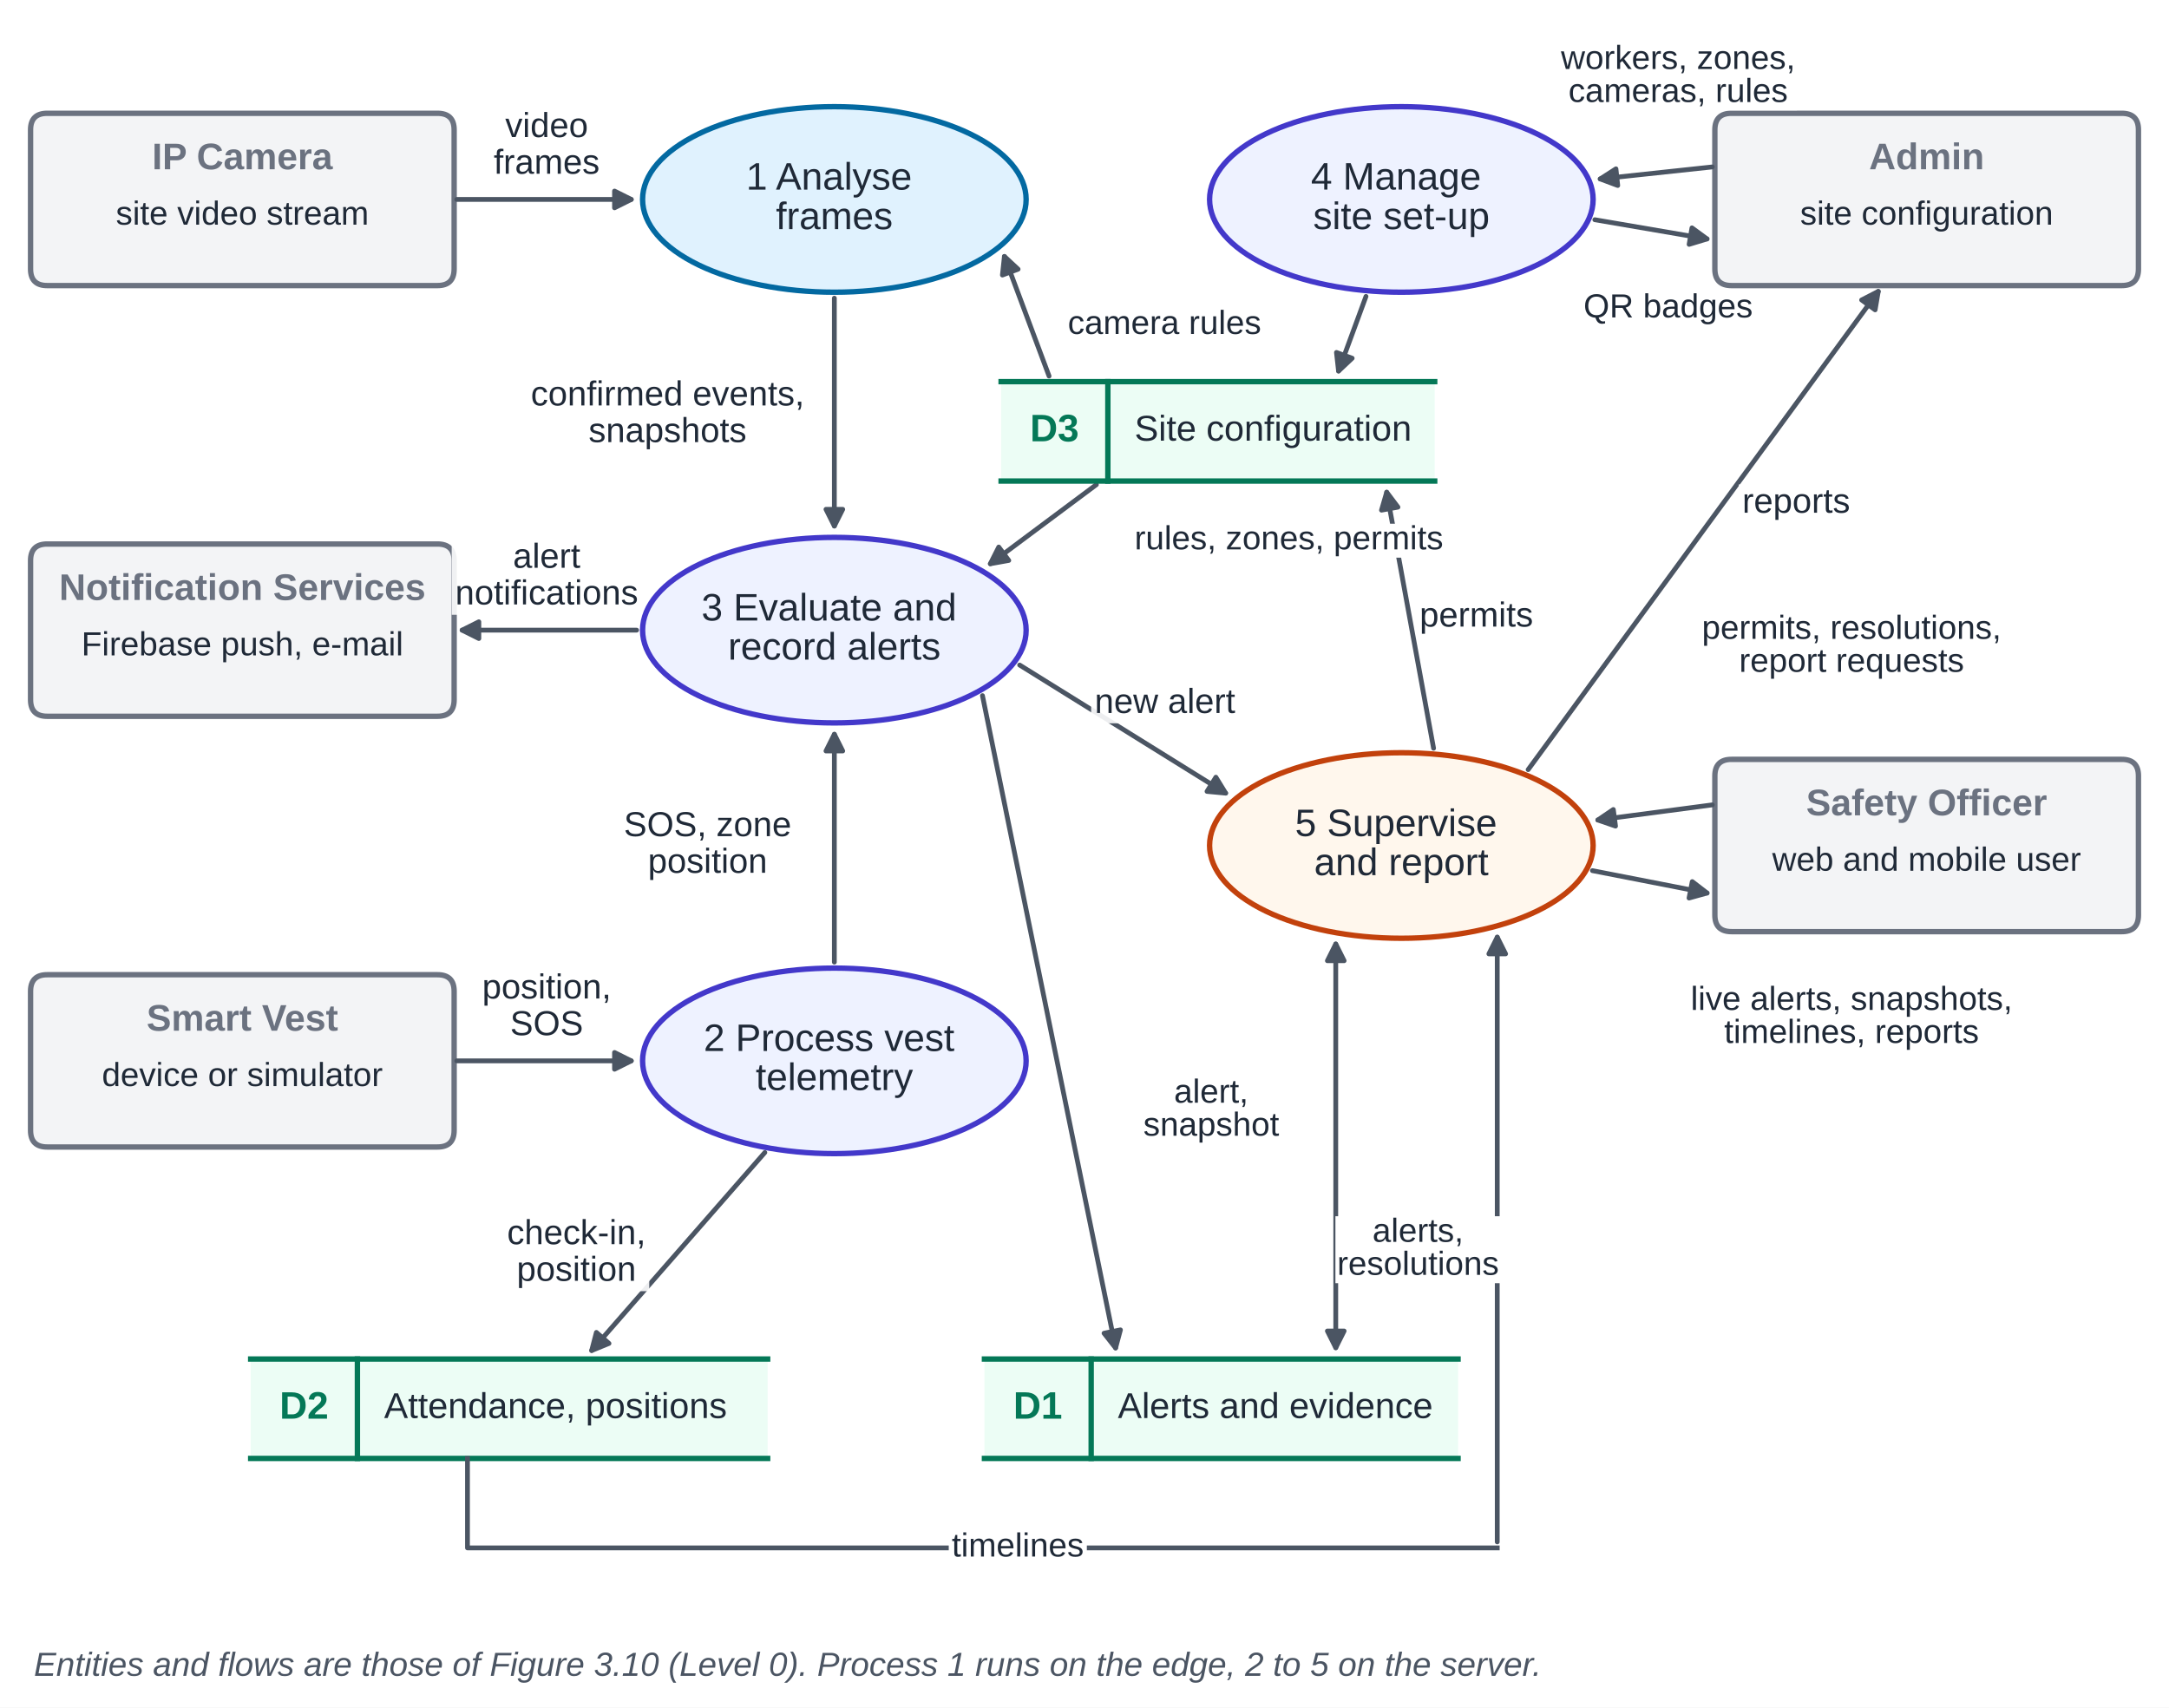
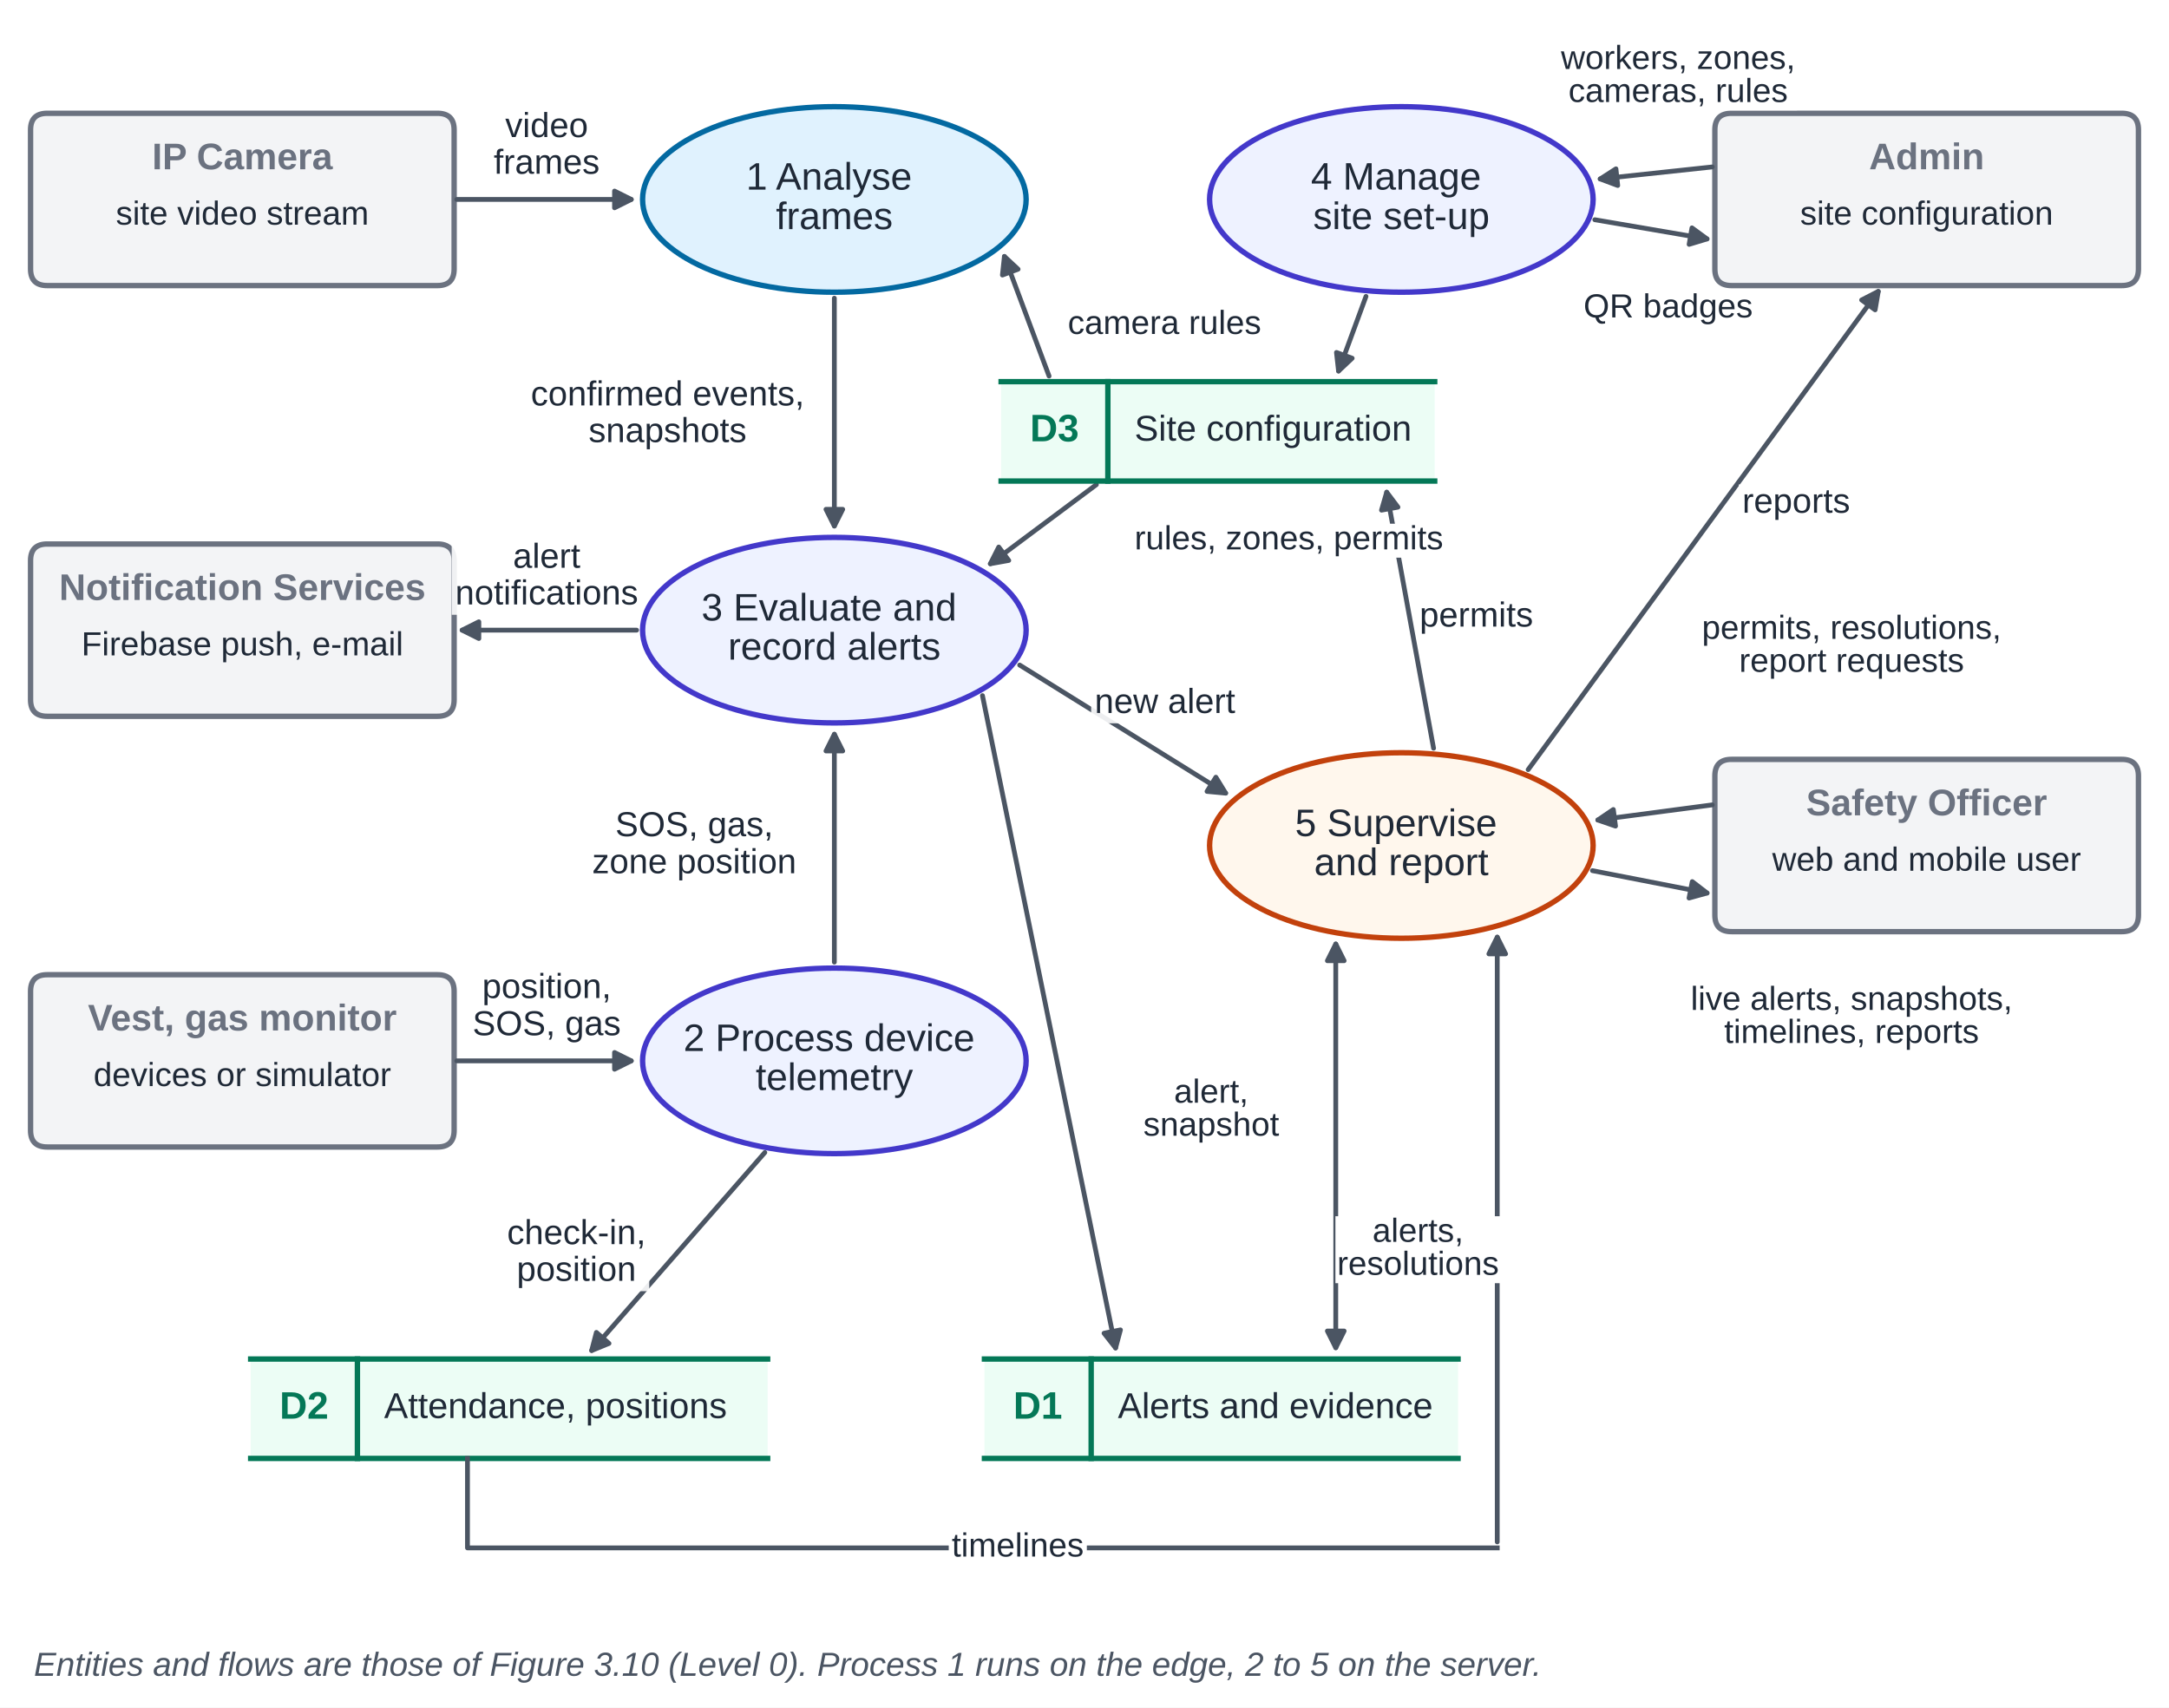
<svg xmlns="http://www.w3.org/2000/svg" width="362.88pt" height="285.732pt" viewBox="0 0 362.88 285.732" version="1.1">
  <defs>
    <style type="text/css">*{stroke-linejoin: round; stroke-linecap: butt}</style>
  </defs>
  <g id="figure_1">
    <g id="patch_1">
      <path d="M 0 285.732  L 362.88 285.732  L 362.88 0  L 0 0  z " style="fill: #ffffff" />
    </g>
    <g id="axes_1">
      <g id="patch_2">
-         <path d="M 7.902 18.958  L 73.188 18.958  Q 75.978 18.958 75.978 21.73  L 75.978 45.014  Q 75.978 47.786 73.188 47.786  L 7.902 47.786  Q 5.112 47.786 5.112 45.014  L 5.112 21.73  Q 5.112 18.958 7.902 18.958  z " clip-path="url(#pbed78f015d)" style="fill: #f3f4f6; stroke: #6b7280; stroke-width: 0.9; stroke-linejoin: miter" />
+         <path d="M 7.902 18.958  L 73.188 18.958  Q 75.978 18.958 75.978 21.73  L 75.978 45.014  Q 75.978 47.786 73.188 47.786  L 7.902 47.786  Q 5.112 47.786 5.112 45.014  L 5.112 21.73  Q 5.112 18.958 7.902 18.958  z " clip-path="url(#p5fa18adbeb)" style="fill: #f3f4f6; stroke: #6b7280; stroke-width: 0.9; stroke-linejoin: miter" />
      </g>
      <g id="patch_3">
-         <path d="M 7.902 91.03  L 73.188 91.03  Q 75.978 91.03 75.978 93.802  L 75.978 117.086  Q 75.978 119.858 73.188 119.858  L 7.902 119.858  Q 5.112 119.858 5.112 117.086  L 5.112 93.802  Q 5.112 91.03 7.902 91.03  z " clip-path="url(#pbed78f015d)" style="fill: #f3f4f6; stroke: #6b7280; stroke-width: 0.9; stroke-linejoin: miter" />
+         <path d="M 7.902 91.03  L 73.188 91.03  Q 75.978 91.03 75.978 93.802  L 75.978 117.086  Q 75.978 119.858 73.188 119.858  L 7.902 119.858  Q 5.112 119.858 5.112 117.086  L 5.112 93.802  Q 5.112 91.03 7.902 91.03  z " clip-path="url(#p5fa18adbeb)" style="fill: #f3f4f6; stroke: #6b7280; stroke-width: 0.9; stroke-linejoin: miter" />
      </g>
      <g id="patch_4">
-         <path d="M 7.902 163.102  L 73.188 163.102  Q 75.978 163.102 75.978 165.874  L 75.978 189.158  Q 75.978 191.93 73.188 191.93  L 7.902 191.93  Q 5.112 191.93 5.112 189.158  L 5.112 165.874  Q 5.112 163.102 7.902 163.102  z " clip-path="url(#pbed78f015d)" style="fill: #f3f4f6; stroke: #6b7280; stroke-width: 0.9; stroke-linejoin: miter" />
+         <path d="M 7.902 163.102  L 73.188 163.102  Q 75.978 163.102 75.978 165.874  L 75.978 189.158  Q 75.978 191.93 73.188 191.93  L 7.902 191.93  Q 5.112 191.93 5.112 189.158  L 5.112 165.874  Q 5.112 163.102 7.902 163.102  z " clip-path="url(#p5fa18adbeb)" style="fill: #f3f4f6; stroke: #6b7280; stroke-width: 0.9; stroke-linejoin: miter" />
      </g>
      <g id="patch_5">
-         <path d="M 289.692 18.958  L 354.978 18.958  Q 357.768 18.958 357.768 21.73  L 357.768 45.014  Q 357.768 47.786 354.978 47.786  L 289.692 47.786  Q 286.902 47.786 286.902 45.014  L 286.902 21.73  Q 286.902 18.958 289.692 18.958  z " clip-path="url(#pbed78f015d)" style="fill: #f3f4f6; stroke: #6b7280; stroke-width: 0.9; stroke-linejoin: miter" />
+         <path d="M 289.692 18.958  L 354.978 18.958  Q 357.768 18.958 357.768 21.73  L 357.768 45.014  Q 357.768 47.786 354.978 47.786  L 289.692 47.786  Q 286.902 47.786 286.902 45.014  L 286.902 21.73  Q 286.902 18.958 289.692 18.958  z " clip-path="url(#p5fa18adbeb)" style="fill: #f3f4f6; stroke: #6b7280; stroke-width: 0.9; stroke-linejoin: miter" />
      </g>
      <g id="patch_6">
-         <path d="M 289.692 127.066  L 354.978 127.066  Q 357.768 127.066 357.768 129.838  L 357.768 153.122  Q 357.768 155.894 354.978 155.894  L 289.692 155.894  Q 286.902 155.894 286.902 153.122  L 286.902 129.838  Q 286.902 127.066 289.692 127.066  z " clip-path="url(#pbed78f015d)" style="fill: #f3f4f6; stroke: #6b7280; stroke-width: 0.9; stroke-linejoin: miter" />
+         <path d="M 289.692 127.066  L 354.978 127.066  Q 357.768 127.066 357.768 129.838  L 357.768 153.122  Q 357.768 155.894 354.978 155.894  L 289.692 155.894  Q 286.902 155.894 286.902 153.122  L 286.902 129.838  Q 286.902 127.066 289.692 127.066  z " clip-path="url(#p5fa18adbeb)" style="fill: #f3f4f6; stroke: #6b7280; stroke-width: 0.9; stroke-linejoin: miter" />
      </g>
      <g id="patch_7">
-         <path d="M 139.59 17.849  C 148.099 17.849 156.261 19.484 162.278 22.395  C 168.294 25.306 171.675 29.255 171.675 33.372  C 171.675 37.489 168.294 41.438 162.278 44.349  C 156.261 47.26 148.099 48.895 139.59 48.895  C 131.081 48.895 122.919 47.26 116.902 44.349  C 110.886 41.438 107.505 37.489 107.505 33.372  C 107.505 29.255 110.886 25.306 116.902 22.395  C 122.919 19.484 131.081 17.849 139.59 17.849  z " clip-path="url(#pbed78f015d)" style="fill: #e0f2fe; stroke: #0369a1; stroke-width: 0.9; stroke-linejoin: miter" />
+         <path d="M 139.59 17.849  C 148.099 17.849 156.261 19.484 162.278 22.395  C 168.294 25.306 171.675 29.255 171.675 33.372  C 171.675 37.489 168.294 41.438 162.278 44.349  C 156.261 47.26 148.099 48.895 139.59 48.895  C 131.081 48.895 122.919 47.26 116.902 44.349  C 110.886 41.438 107.505 37.489 107.505 33.372  C 107.505 29.255 110.886 25.306 116.902 22.395  C 122.919 19.484 131.081 17.849 139.59 17.849  z " clip-path="url(#p5fa18adbeb)" style="fill: #e0f2fe; stroke: #0369a1; stroke-width: 0.9; stroke-linejoin: miter" />
      </g>
      <g id="patch_8">
-         <path d="M 139.59 89.921  C 148.099 89.921 156.261 91.556 162.278 94.467  C 168.294 97.378 171.675 101.327 171.675 105.444  C 171.675 109.561 168.294 113.51 162.278 116.421  C 156.261 119.332 148.099 120.967 139.59 120.967  C 131.081 120.967 122.919 119.332 116.902 116.421  C 110.886 113.51 107.505 109.561 107.505 105.444  C 107.505 101.327 110.886 97.378 116.902 94.467  C 122.919 91.556 131.081 89.921 139.59 89.921  z " clip-path="url(#pbed78f015d)" style="fill: #eef2ff; stroke: #4338ca; stroke-width: 0.9; stroke-linejoin: miter" />
+         <path d="M 139.59 89.921  C 148.099 89.921 156.261 91.556 162.278 94.467  C 168.294 97.378 171.675 101.327 171.675 105.444  C 171.675 109.561 168.294 113.51 162.278 116.421  C 156.261 119.332 148.099 120.967 139.59 120.967  C 131.081 120.967 122.919 119.332 116.902 116.421  C 110.886 113.51 107.505 109.561 107.505 105.444  C 107.505 101.327 110.886 97.378 116.902 94.467  C 122.919 91.556 131.081 89.921 139.59 89.921  z " clip-path="url(#p5fa18adbeb)" style="fill: #eef2ff; stroke: #4338ca; stroke-width: 0.9; stroke-linejoin: miter" />
      </g>
      <g id="patch_9">
-         <path d="M 139.59 161.993  C 148.099 161.993 156.261 163.628 162.278 166.539  C 168.294 169.45 171.675 173.399 171.675 177.516  C 171.675 181.633 168.294 185.582 162.278 188.493  C 156.261 191.404 148.099 193.039 139.59 193.039  C 131.081 193.039 122.919 191.404 116.902 188.493  C 110.886 185.582 107.505 181.633 107.505 177.516  C 107.505 173.399 110.886 169.45 116.902 166.539  C 122.919 163.628 131.081 161.993 139.59 161.993  z " clip-path="url(#pbed78f015d)" style="fill: #eef2ff; stroke: #4338ca; stroke-width: 0.9; stroke-linejoin: miter" />
+         <path d="M 139.59 161.993  C 148.099 161.993 156.261 163.628 162.278 166.539  C 168.294 169.45 171.675 173.399 171.675 177.516  C 171.675 181.633 168.294 185.582 162.278 188.493  C 156.261 191.404 148.099 193.039 139.59 193.039  C 131.081 193.039 122.919 191.404 116.902 188.493  C 110.886 185.582 107.505 181.633 107.505 177.516  C 107.505 173.399 110.886 169.45 116.902 166.539  C 122.919 163.628 131.081 161.993 139.59 161.993  z " clip-path="url(#p5fa18adbeb)" style="fill: #eef2ff; stroke: #4338ca; stroke-width: 0.9; stroke-linejoin: miter" />
      </g>
      <g id="patch_10">
-         <path d="M 234.45 17.849  C 242.959 17.849 251.121 19.484 257.138 22.395  C 263.154 25.306 266.535 29.255 266.535 33.372  C 266.535 37.489 263.154 41.438 257.138 44.349  C 251.121 47.26 242.959 48.895 234.45 48.895  C 225.941 48.895 217.779 47.26 211.762 44.349  C 205.746 41.438 202.365 37.489 202.365 33.372  C 202.365 29.255 205.746 25.306 211.762 22.395  C 217.779 19.484 225.941 17.849 234.45 17.849  z " clip-path="url(#pbed78f015d)" style="fill: #eef2ff; stroke: #4338ca; stroke-width: 0.9; stroke-linejoin: miter" />
+         <path d="M 234.45 17.849  C 242.959 17.849 251.121 19.484 257.138 22.395  C 263.154 25.306 266.535 29.255 266.535 33.372  C 266.535 37.489 263.154 41.438 257.138 44.349  C 251.121 47.26 242.959 48.895 234.45 48.895  C 225.941 48.895 217.779 47.26 211.762 44.349  C 205.746 41.438 202.365 37.489 202.365 33.372  C 202.365 29.255 205.746 25.306 211.762 22.395  C 217.779 19.484 225.941 17.849 234.45 17.849  z " clip-path="url(#p5fa18adbeb)" style="fill: #eef2ff; stroke: #4338ca; stroke-width: 0.9; stroke-linejoin: miter" />
      </g>
      <g id="patch_11">
-         <path d="M 234.45 125.957  C 242.959 125.957 251.121 127.592 257.138 130.503  C 263.154 133.414 266.535 137.363 266.535 141.48  C 266.535 145.597 263.154 149.546 257.138 152.457  C 251.121 155.368 242.959 157.003 234.45 157.003  C 225.941 157.003 217.779 155.368 211.762 152.457  C 205.746 149.546 202.365 145.597 202.365 141.48  C 202.365 137.363 205.746 133.414 211.762 130.503  C 217.779 127.592 225.941 125.957 234.45 125.957  z " clip-path="url(#pbed78f015d)" style="fill: #fff7ed; stroke: #c2410c; stroke-width: 0.9; stroke-linejoin: miter" />
+         <path d="M 234.45 125.957  C 242.959 125.957 251.121 127.592 257.138 130.503  C 263.154 133.414 266.535 137.363 266.535 141.48  C 266.535 145.597 263.154 149.546 257.138 152.457  C 251.121 155.368 242.959 157.003 234.45 157.003  C 225.941 157.003 217.779 155.368 211.762 152.457  C 205.746 149.546 202.365 145.597 202.365 141.48  C 202.365 137.363 205.746 133.414 211.762 130.503  C 217.779 127.592 225.941 125.957 234.45 125.957  z " clip-path="url(#p5fa18adbeb)" style="fill: #fff7ed; stroke: #c2410c; stroke-width: 0.9; stroke-linejoin: miter" />
      </g>
      <g id="patch_12">
-         <path d="M 167.49 63.864  L 240.03 63.864  L 240.03 80.496  L 167.49 80.496  z " clip-path="url(#pbed78f015d)" style="fill: #ecfdf5" />
+         <path d="M 167.49 63.864  L 240.03 63.864  L 240.03 80.496  L 167.49 80.496  z " clip-path="url(#p5fa18adbeb)" style="fill: #ecfdf5" />
      </g>
      <g id="patch_13">
-         <path d="M 41.94 227.412  L 128.43 227.412  L 128.43 244.044  L 41.94 244.044  z " clip-path="url(#pbed78f015d)" style="fill: #ecfdf5" />
+         <path d="M 41.94 227.412  L 128.43 227.412  L 128.43 244.044  L 41.94 244.044  z " clip-path="url(#p5fa18adbeb)" style="fill: #ecfdf5" />
      </g>
      <g id="patch_14">
-         <path d="M 164.7 227.412  L 243.936 227.412  L 243.936 244.044  L 164.7 244.044  z " clip-path="url(#pbed78f015d)" style="fill: #ecfdf5" />
+         <path d="M 164.7 227.412  L 243.936 227.412  L 243.936 244.044  L 164.7 244.044  z " clip-path="url(#p5fa18adbeb)" style="fill: #ecfdf5" />
      </g>
      <g id="patch_15">
-         <path d="M 76.419 33.372  Q 91.463 33.372 105.613 33.372  " clip-path="url(#pbed78f015d)" style="fill: none; stroke: #4b5563; stroke-width: 0.8; stroke-linecap: round" />
-         <path d="M 102.813 31.972  L 105.613 33.372  L 102.813 34.772  z " clip-path="url(#pbed78f015d)" style="fill: #4b5563; stroke: #4b5563; stroke-width: 0.8; stroke-linecap: round" />
+         <path d="M 76.419 33.372  Q 91.463 33.372 105.613 33.372  " clip-path="url(#p5fa18adbeb)" style="fill: none; stroke: #4b5563; stroke-width: 0.8; stroke-linecap: round" />
+         <path d="M 102.813 31.972  L 105.613 33.372  L 102.813 34.772  z " clip-path="url(#p5fa18adbeb)" style="fill: #4b5563; stroke: #4b5563; stroke-width: 0.8; stroke-linecap: round" />
      </g>
      <g id="patch_16">
-         <path d="M 106.506 105.444  Q 91.462 105.444 77.312 105.444  " clip-path="url(#pbed78f015d)" style="fill: none; stroke: #4b5563; stroke-width: 0.8; stroke-linecap: round" />
-         <path d="M 80.112 106.844  L 77.312 105.444  L 80.112 104.044  z " clip-path="url(#pbed78f015d)" style="fill: #4b5563; stroke: #4b5563; stroke-width: 0.8; stroke-linecap: round" />
+         <path d="M 106.506 105.444  Q 91.462 105.444 77.312 105.444  " clip-path="url(#p5fa18adbeb)" style="fill: none; stroke: #4b5563; stroke-width: 0.8; stroke-linecap: round" />
+         <path d="M 80.112 106.844  L 77.312 105.444  L 80.112 104.044  z " clip-path="url(#p5fa18adbeb)" style="fill: #4b5563; stroke: #4b5563; stroke-width: 0.8; stroke-linecap: round" />
      </g>
      <g id="patch_17">
-         <path d="M 76.419 177.516  Q 91.463 177.516 105.613 177.516  " clip-path="url(#pbed78f015d)" style="fill: none; stroke: #4b5563; stroke-width: 0.8; stroke-linecap: round" />
-         <path d="M 102.813 176.116  L 105.613 177.516  L 102.813 178.916  z " clip-path="url(#pbed78f015d)" style="fill: #4b5563; stroke: #4b5563; stroke-width: 0.8; stroke-linecap: round" />
+         <path d="M 76.419 177.516  Q 91.463 177.516 105.613 177.516  " clip-path="url(#p5fa18adbeb)" style="fill: none; stroke: #4b5563; stroke-width: 0.8; stroke-linecap: round" />
+         <path d="M 102.813 176.116  L 105.613 177.516  L 102.813 178.916  z " clip-path="url(#p5fa18adbeb)" style="fill: #4b5563; stroke: #4b5563; stroke-width: 0.8; stroke-linecap: round" />
      </g>
      <g id="patch_18">
-         <path d="M 286.465 27.935  Q 276.647 28.986 267.718 29.943  " clip-path="url(#pbed78f015d)" style="fill: none; stroke: #4b5563; stroke-width: 0.8; stroke-linecap: round" />
-         <path d="M 270.651 31.037  L 267.718 29.943  L 270.353 28.252  z " clip-path="url(#pbed78f015d)" style="fill: #4b5563; stroke: #4b5563; stroke-width: 0.8; stroke-linecap: round" />
+         <path d="M 286.465 27.935  Q 276.647 28.986 267.718 29.943  " clip-path="url(#p5fa18adbeb)" style="fill: none; stroke: #4b5563; stroke-width: 0.8; stroke-linecap: round" />
+         <path d="M 270.651 31.037  L 267.718 29.943  L 270.353 28.252  z " clip-path="url(#p5fa18adbeb)" style="fill: #4b5563; stroke: #4b5563; stroke-width: 0.8; stroke-linecap: round" />
      </g>
      <g id="patch_19">
-         <path d="M 266.819 36.768  Q 276.647 38.451 285.593 39.982  " clip-path="url(#pbed78f015d)" style="fill: none; stroke: #4b5563; stroke-width: 0.8; stroke-linecap: round" />
-         <path d="M 283.07 38.13  L 285.593 39.982  L 282.597 40.89  z " clip-path="url(#pbed78f015d)" style="fill: #4b5563; stroke: #4b5563; stroke-width: 0.8; stroke-linecap: round" />
+         <path d="M 266.819 36.768  Q 276.647 38.451 285.593 39.982  " clip-path="url(#p5fa18adbeb)" style="fill: none; stroke: #4b5563; stroke-width: 0.8; stroke-linecap: round" />
+         <path d="M 283.07 38.13  L 285.593 39.982  L 282.597 40.89  z " clip-path="url(#p5fa18adbeb)" style="fill: #4b5563; stroke: #4b5563; stroke-width: 0.8; stroke-linecap: round" />
      </g>
      <g id="patch_20">
-         <path d="M 139.59 49.894  Q 139.59 69.407 139.59 88.025  " clip-path="url(#pbed78f015d)" style="fill: none; stroke: #4b5563; stroke-width: 0.8; stroke-linecap: round" />
-         <path d="M 140.99 85.225  L 139.59 88.025  L 138.19 85.225  z " clip-path="url(#pbed78f015d)" style="fill: #4b5563; stroke: #4b5563; stroke-width: 0.8; stroke-linecap: round" />
+         <path d="M 139.59 49.894  Q 139.59 69.407 139.59 88.025  " clip-path="url(#p5fa18adbeb)" style="fill: none; stroke: #4b5563; stroke-width: 0.8; stroke-linecap: round" />
+         <path d="M 140.99 85.225  L 139.59 88.025  L 138.19 85.225  z " clip-path="url(#p5fa18adbeb)" style="fill: #4b5563; stroke: #4b5563; stroke-width: 0.8; stroke-linecap: round" />
      </g>
      <g id="patch_21">
-         <path d="M 139.59 160.994  Q 139.59 141.481 139.59 122.863  " clip-path="url(#pbed78f015d)" style="fill: none; stroke: #4b5563; stroke-width: 0.8; stroke-linecap: round" />
-         <path d="M 138.19 125.663  L 139.59 122.863  L 140.99 125.663  z " clip-path="url(#pbed78f015d)" style="fill: #4b5563; stroke: #4b5563; stroke-width: 0.8; stroke-linecap: round" />
+         <path d="M 139.59 160.994  Q 139.59 141.481 139.59 122.863  " clip-path="url(#p5fa18adbeb)" style="fill: none; stroke: #4b5563; stroke-width: 0.8; stroke-linecap: round" />
+         <path d="M 138.19 125.663  L 139.59 122.863  L 140.99 125.663  z " clip-path="url(#p5fa18adbeb)" style="fill: #4b5563; stroke: #4b5563; stroke-width: 0.8; stroke-linecap: round" />
      </g>
      <g id="patch_22">
-         <path d="M 228.533 49.599  Q 226.084 56.263 223.943 62.088  " clip-path="url(#pbed78f015d)" style="fill: none; stroke: #4b5563; stroke-width: 0.8; stroke-linecap: round" />
-         <path d="M 226.223 59.942  L 223.943 62.088  L 223.595 58.977  z " clip-path="url(#pbed78f015d)" style="fill: #4b5563; stroke: #4b5563; stroke-width: 0.8; stroke-linecap: round" />
+         <path d="M 228.533 49.599  Q 226.084 56.263 223.943 62.088  " clip-path="url(#p5fa18adbeb)" style="fill: none; stroke: #4b5563; stroke-width: 0.8; stroke-linecap: round" />
+         <path d="M 226.223 59.942  L 223.943 62.088  L 223.595 58.977  z " clip-path="url(#p5fa18adbeb)" style="fill: #4b5563; stroke: #4b5563; stroke-width: 0.8; stroke-linecap: round" />
      </g>
      <g id="patch_23">
-         <path d="M 175.511 62.929  Q 171.619 52.501 168.04 42.911  " clip-path="url(#pbed78f015d)" style="fill: none; stroke: #4b5563; stroke-width: 0.8; stroke-linecap: round" />
-         <path d="M 167.707 46.024  L 168.04 42.911  L 170.33 45.044  z " clip-path="url(#pbed78f015d)" style="fill: #4b5563; stroke: #4b5563; stroke-width: 0.8; stroke-linecap: round" />
+         <path d="M 175.511 62.929  Q 171.619 52.501 168.04 42.911  " clip-path="url(#p5fa18adbeb)" style="fill: none; stroke: #4b5563; stroke-width: 0.8; stroke-linecap: round" />
+         <path d="M 167.707 46.024  L 168.04 42.911  L 170.33 45.044  z " clip-path="url(#p5fa18adbeb)" style="fill: #4b5563; stroke: #4b5563; stroke-width: 0.8; stroke-linecap: round" />
      </g>
      <g id="patch_24">
-         <path d="M 183.429 81.094  Q 174.2 87.981 165.687 94.333  " clip-path="url(#pbed78f015d)" style="fill: none; stroke: #4b5563; stroke-width: 0.8; stroke-linecap: round" />
-         <path d="M 168.768 93.78  L 165.687 94.333  L 167.094 91.536  z " clip-path="url(#pbed78f015d)" style="fill: #4b5563; stroke: #4b5563; stroke-width: 0.8; stroke-linecap: round" />
+         <path d="M 183.429 81.094  Q 174.2 87.981 165.687 94.333  " clip-path="url(#p5fa18adbeb)" style="fill: none; stroke: #4b5563; stroke-width: 0.8; stroke-linecap: round" />
+         <path d="M 168.768 93.78  L 165.687 94.333  L 167.094 91.536  z " clip-path="url(#p5fa18adbeb)" style="fill: #4b5563; stroke: #4b5563; stroke-width: 0.8; stroke-linecap: round" />
      </g>
      <g id="patch_25">
-         <path d="M 170.59 111.282  Q 188.203 122.236 205.056 132.719  " clip-path="url(#pbed78f015d)" style="fill: none; stroke: #4b5563; stroke-width: 0.8; stroke-linecap: round" />
-         <path d="M 203.418 130.051  L 205.056 132.719  L 201.939 132.429  z " clip-path="url(#pbed78f015d)" style="fill: #4b5563; stroke: #4b5563; stroke-width: 0.8; stroke-linecap: round" />
+         <path d="M 170.59 111.282  Q 188.203 122.236 205.056 132.719  " clip-path="url(#p5fa18adbeb)" style="fill: none; stroke: #4b5563; stroke-width: 0.8; stroke-linecap: round" />
+         <path d="M 203.418 130.051  L 205.056 132.719  L 201.939 132.429  z " clip-path="url(#p5fa18adbeb)" style="fill: #4b5563; stroke: #4b5563; stroke-width: 0.8; stroke-linecap: round" />
      </g>
      <g id="patch_26">
-         <path d="M 239.841 125.208  Q 235.841 103.345 232.001 82.361  " clip-path="url(#pbed78f015d)" style="fill: none; stroke: #4b5563; stroke-width: 0.8; stroke-linecap: round" />
-         <path d="M 231.128 85.367  L 232.001 82.361  L 233.882 84.863  z " clip-path="url(#pbed78f015d)" style="fill: #4b5563; stroke: #4b5563; stroke-width: 0.8; stroke-linecap: round" />
+         <path d="M 239.841 125.208  Q 235.841 103.345 232.001 82.361  " clip-path="url(#p5fa18adbeb)" style="fill: none; stroke: #4b5563; stroke-width: 0.8; stroke-linecap: round" />
+         <path d="M 231.128 85.367  L 232.001 82.361  L 233.882 84.863  z " clip-path="url(#p5fa18adbeb)" style="fill: #4b5563; stroke: #4b5563; stroke-width: 0.8; stroke-linecap: round" />
      </g>
      <g id="patch_27">
-         <path d="M 127.959 192.855  Q 113.179 209.757 98.987 225.986  " clip-path="url(#pbed78f015d)" style="fill: none; stroke: #4b5563; stroke-width: 0.8; stroke-linecap: round" />
-         <path d="M 101.884 224.8  L 98.987 225.986  L 99.777 222.956  z " clip-path="url(#pbed78f015d)" style="fill: #4b5563; stroke: #4b5563; stroke-width: 0.8; stroke-linecap: round" />
+         <path d="M 127.959 192.855  Q 113.179 209.757 98.987 225.986  " clip-path="url(#p5fa18adbeb)" style="fill: none; stroke: #4b5563; stroke-width: 0.8; stroke-linecap: round" />
+         <path d="M 101.884 224.8  L 98.987 225.986  L 99.777 222.956  z " clip-path="url(#p5fa18adbeb)" style="fill: #4b5563; stroke: #4b5563; stroke-width: 0.8; stroke-linecap: round" />
      </g>
      <g id="patch_28">
-         <path d="M 164.369 116.403  Q 175.594 171.418 186.641 225.557  " clip-path="url(#pbed78f015d)" style="fill: none; stroke: #4b5563; stroke-width: 0.8; stroke-linecap: round" />
-         <path d="M 187.453 222.533  L 186.641 225.557  L 184.71 223.093  z " clip-path="url(#pbed78f015d)" style="fill: #4b5563; stroke: #4b5563; stroke-width: 0.8; stroke-linecap: round" />
+         <path d="M 164.369 116.403  Q 175.594 171.418 186.641 225.557  " clip-path="url(#p5fa18adbeb)" style="fill: none; stroke: #4b5563; stroke-width: 0.8; stroke-linecap: round" />
+         <path d="M 187.453 222.533  L 186.641 225.557  L 184.71 223.093  z " clip-path="url(#p5fa18adbeb)" style="fill: #4b5563; stroke: #4b5563; stroke-width: 0.8; stroke-linecap: round" />
      </g>
      <g id="patch_29">
-         <path d="M 223.476 225.52  Q 223.476 191.741 223.476 157.962  " clip-path="url(#pbed78f015d)" style="fill: none; stroke: #4b5563; stroke-width: 0.8; stroke-linecap: round" />
-         <path d="M 224.876 222.72  L 223.476 225.52  L 222.076 222.72  z " clip-path="url(#pbed78f015d)" style="fill: #4b5563; stroke: #4b5563; stroke-width: 0.8; stroke-linecap: round" />
-         <path d="M 222.076 160.762  L 223.476 157.962  L 224.876 160.762  z " clip-path="url(#pbed78f015d)" style="fill: #4b5563; stroke: #4b5563; stroke-width: 0.8; stroke-linecap: round" />
+         <path d="M 223.476 225.52  Q 223.476 191.741 223.476 157.962  " clip-path="url(#p5fa18adbeb)" style="fill: none; stroke: #4b5563; stroke-width: 0.8; stroke-linecap: round" />
+         <path d="M 224.876 222.72  L 223.476 225.52  L 222.076 222.72  z " clip-path="url(#p5fa18adbeb)" style="fill: #4b5563; stroke: #4b5563; stroke-width: 0.8; stroke-linecap: round" />
+         <path d="M 222.076 160.762  L 223.476 157.962  L 224.876 160.762  z " clip-path="url(#p5fa18adbeb)" style="fill: #4b5563; stroke: #4b5563; stroke-width: 0.8; stroke-linecap: round" />
      </g>
      <g id="patch_30">
-         <path d="M 250.493 258.012  Q 250.493 206.966 250.493 156.815  " clip-path="url(#pbed78f015d)" style="fill: none; stroke: #4b5563; stroke-width: 0.8; stroke-linecap: round" />
-         <path d="M 249.093 159.615  L 250.493 156.815  L 251.893 159.615  z " clip-path="url(#pbed78f015d)" style="fill: #4b5563; stroke: #4b5563; stroke-width: 0.8; stroke-linecap: round" />
+         <path d="M 250.493 258.012  Q 250.493 206.966 250.493 156.815  " clip-path="url(#p5fa18adbeb)" style="fill: none; stroke: #4b5563; stroke-width: 0.8; stroke-linecap: round" />
+         <path d="M 249.093 159.615  L 250.493 156.815  L 251.893 159.615  z " clip-path="url(#p5fa18adbeb)" style="fill: #4b5563; stroke: #4b5563; stroke-width: 0.8; stroke-linecap: round" />
      </g>
      <g id="patch_31">
-         <path d="M 286.468 134.681  Q 276.452 136.006 267.322 137.214  " clip-path="url(#pbed78f015d)" style="fill: none; stroke: #4b5563; stroke-width: 0.8; stroke-linecap: round" />
-         <path d="M 270.281 138.234  L 267.322 137.214  L 269.914 135.459  z " clip-path="url(#pbed78f015d)" style="fill: #4b5563; stroke: #4b5563; stroke-width: 0.8; stroke-linecap: round" />
+         <path d="M 286.468 134.681  Q 276.452 136.006 267.322 137.214  " clip-path="url(#p5fa18adbeb)" style="fill: none; stroke: #4b5563; stroke-width: 0.8; stroke-linecap: round" />
+         <path d="M 270.281 138.234  L 267.322 137.214  L 269.914 135.459  z " clip-path="url(#p5fa18adbeb)" style="fill: #4b5563; stroke: #4b5563; stroke-width: 0.8; stroke-linecap: round" />
      </g>
      <g id="patch_32">
-         <path d="M 266.423 145.689  Q 276.45 147.647 285.599 149.433  " clip-path="url(#pbed78f015d)" style="fill: none; stroke: #4b5563; stroke-width: 0.8; stroke-linecap: round" />
-         <path d="M 283.119 147.522  L 285.599 149.433  L 282.582 150.27  z " clip-path="url(#pbed78f015d)" style="fill: #4b5563; stroke: #4b5563; stroke-width: 0.8; stroke-linecap: round" />
+         <path d="M 266.423 145.689  Q 276.45 147.647 285.599 149.433  " clip-path="url(#p5fa18adbeb)" style="fill: none; stroke: #4b5563; stroke-width: 0.8; stroke-linecap: round" />
+         <path d="M 283.119 147.522  L 285.599 149.433  L 282.582 150.27  z " clip-path="url(#p5fa18adbeb)" style="fill: #4b5563; stroke: #4b5563; stroke-width: 0.8; stroke-linecap: round" />
      </g>
      <g id="patch_33">
-         <path d="M 255.664 128.782  Q 285.216 88.411 314.24 48.763  " clip-path="url(#pbed78f015d)" style="fill: none; stroke: #4b5563; stroke-width: 0.8; stroke-linecap: round" />
-         <path d="M 311.456 50.195  L 314.24 48.763  L 313.715 51.849  z " clip-path="url(#pbed78f015d)" style="fill: #4b5563; stroke: #4b5563; stroke-width: 0.8; stroke-linecap: round" />
+         <path d="M 255.664 128.782  Q 285.216 88.411 314.24 48.763  " clip-path="url(#p5fa18adbeb)" style="fill: none; stroke: #4b5563; stroke-width: 0.8; stroke-linecap: round" />
+         <path d="M 311.456 50.195  L 314.24 48.763  L 313.715 51.849  z " clip-path="url(#p5fa18adbeb)" style="fill: #4b5563; stroke: #4b5563; stroke-width: 0.8; stroke-linecap: round" />
      </g>
      <g id="line2d_1">
-         <path d="M 167.49 63.864  L 240.03 63.864  " clip-path="url(#pbed78f015d)" style="fill: none; stroke: #047857; stroke-width: 0.9; stroke-linecap: square" />
+         <path d="M 167.49 63.864  L 240.03 63.864  " clip-path="url(#p5fa18adbeb)" style="fill: none; stroke: #047857; stroke-width: 0.9; stroke-linecap: square" />
      </g>
      <g id="line2d_2">
-         <path d="M 167.49 80.496  L 240.03 80.496  " clip-path="url(#pbed78f015d)" style="fill: none; stroke: #047857; stroke-width: 0.9; stroke-linecap: square" />
+         <path d="M 167.49 80.496  L 240.03 80.496  " clip-path="url(#p5fa18adbeb)" style="fill: none; stroke: #047857; stroke-width: 0.9; stroke-linecap: square" />
      </g>
      <g id="line2d_3">
-         <path d="M 185.346 63.864  L 185.346 80.496  " clip-path="url(#pbed78f015d)" style="fill: none; stroke: #047857; stroke-width: 0.9; stroke-linecap: square" />
+         <path d="M 185.346 63.864  L 185.346 80.496  " clip-path="url(#p5fa18adbeb)" style="fill: none; stroke: #047857; stroke-width: 0.9; stroke-linecap: square" />
      </g>
      <g id="line2d_4">
-         <path d="M 41.94 227.412  L 128.43 227.412  " clip-path="url(#pbed78f015d)" style="fill: none; stroke: #047857; stroke-width: 0.9; stroke-linecap: square" />
+         <path d="M 41.94 227.412  L 128.43 227.412  " clip-path="url(#p5fa18adbeb)" style="fill: none; stroke: #047857; stroke-width: 0.9; stroke-linecap: square" />
      </g>
      <g id="line2d_5">
-         <path d="M 41.94 244.044  L 128.43 244.044  " clip-path="url(#pbed78f015d)" style="fill: none; stroke: #047857; stroke-width: 0.9; stroke-linecap: square" />
+         <path d="M 41.94 244.044  L 128.43 244.044  " clip-path="url(#p5fa18adbeb)" style="fill: none; stroke: #047857; stroke-width: 0.9; stroke-linecap: square" />
      </g>
      <g id="line2d_6">
-         <path d="M 59.796 227.412  L 59.796 244.044  " clip-path="url(#pbed78f015d)" style="fill: none; stroke: #047857; stroke-width: 0.9; stroke-linecap: square" />
+         <path d="M 59.796 227.412  L 59.796 244.044  " clip-path="url(#p5fa18adbeb)" style="fill: none; stroke: #047857; stroke-width: 0.9; stroke-linecap: square" />
      </g>
      <g id="line2d_7">
-         <path d="M 164.7 227.412  L 243.936 227.412  " clip-path="url(#pbed78f015d)" style="fill: none; stroke: #047857; stroke-width: 0.9; stroke-linecap: square" />
+         <path d="M 164.7 227.412  L 243.936 227.412  " clip-path="url(#p5fa18adbeb)" style="fill: none; stroke: #047857; stroke-width: 0.9; stroke-linecap: square" />
      </g>
      <g id="line2d_8">
-         <path d="M 164.7 244.044  L 243.936 244.044  " clip-path="url(#pbed78f015d)" style="fill: none; stroke: #047857; stroke-width: 0.9; stroke-linecap: square" />
+         <path d="M 164.7 244.044  L 243.936 244.044  " clip-path="url(#p5fa18adbeb)" style="fill: none; stroke: #047857; stroke-width: 0.9; stroke-linecap: square" />
      </g>
      <g id="line2d_9">
-         <path d="M 182.556 227.412  L 182.556 244.044  " clip-path="url(#pbed78f015d)" style="fill: none; stroke: #047857; stroke-width: 0.9; stroke-linecap: square" />
+         <path d="M 182.556 227.412  L 182.556 244.044  " clip-path="url(#p5fa18adbeb)" style="fill: none; stroke: #047857; stroke-width: 0.9; stroke-linecap: square" />
      </g>
      <g id="line2d_10">
-         <path d="M 78.21 244.044  L 78.21 259.013  L 250.493 259.013  " clip-path="url(#pbed78f015d)" style="fill: none; stroke: #4b5563; stroke-width: 0.8; stroke-linecap: square" />
+         <path d="M 78.21 244.044  L 78.21 259.013  L 250.493 259.013  " clip-path="url(#p5fa18adbeb)" style="fill: none; stroke: #4b5563; stroke-width: 0.8; stroke-linecap: square" />
      </g>
      <g id="text_1">
        <text style="font-weight: 700; font-size: 6.2px; font-family: 'Arial'; text-anchor: middle; fill: #6b7280" x="40.545" y="28.326" transform="rotate(-0 40.545 28.32636)">IP Camera</text>
      </g>
      <g id="text_2">
        <text style="font-size: 5.6px; font-family: 'Arial'; text-anchor: middle; fill: #1f2937" x="40.545" y="37.592" transform="rotate(-0 40.545 37.59169)">site video stream</text>
      </g>
      <g id="text_3">
        <text style="font-weight: 700; font-size: 6.2px; font-family: 'Arial'; text-anchor: middle; fill: #6b7280" x="40.545" y="100.398" transform="rotate(-0 40.545 100.3984)">Notification Services</text>
      </g>
      <g id="text_4">
        <text style="font-size: 5.6px; font-family: 'Arial'; text-anchor: middle; fill: #1f2937" x="40.545" y="109.664" transform="rotate(-0 40.545 109.6637)">Firebase push, e-mail</text>
      </g>
      <g id="text_5">
-         <text style="font-weight: 700; font-size: 6.2px; font-family: 'Arial'; text-anchor: middle; fill: #6b7280" x="40.545" y="172.47" transform="rotate(-0 40.545 172.4704)">Smart Vest</text>
+         <text style="font-weight: 700; font-size: 6.2px; font-family: 'Arial'; text-anchor: middle; fill: #6b7280" x="40.545" y="172.43" transform="rotate(-0 40.545 172.4297)">Vest, gas monitor</text>
      </g>
      <g id="text_6">
-         <text style="font-size: 5.6px; font-family: 'Arial'; text-anchor: middle; fill: #1f2937" x="40.545" y="181.736" transform="rotate(-0 40.545 181.7357)">device or simulator</text>
+         <text style="font-size: 5.6px; font-family: 'Arial'; text-anchor: middle; fill: #1f2937" x="40.545" y="181.736" transform="rotate(-0 40.545 181.7357)">devices or simulator</text>
      </g>
      <g id="text_7">
        <text style="font-weight: 700; font-size: 6.2px; font-family: 'Arial'; text-anchor: middle; fill: #6b7280" x="322.335" y="28.326" transform="rotate(-0 322.335 28.32636)">Admin</text>
      </g>
      <g id="text_8">
        <text style="font-size: 5.6px; font-family: 'Arial'; text-anchor: middle; fill: #1f2937" x="322.335" y="37.593" transform="rotate(-0 322.335 37.593)">site configuration</text>
      </g>
      <g id="text_9">
        <text style="font-weight: 700; font-size: 6.2px; font-family: 'Arial'; text-anchor: middle; fill: #6b7280" x="322.335" y="136.431" transform="rotate(-0 322.335 136.4315)">Safety Officer</text>
      </g>
      <g id="text_10">
        <text style="font-size: 5.6px; font-family: 'Arial'; text-anchor: middle; fill: #1f2937" x="322.335" y="145.7" transform="rotate(-0 322.335 145.6997)">web and mobile user</text>
      </g>
      <g id="text_11">
        <text style="font-size: 6.4px; font-family: 'Arial'; fill: #1f2937" transform="translate(124.8245 31.72843)">1  Analyse</text>
        <text style="font-size: 6.4px; font-family: 'Arial'; fill: #1f2937" transform="translate(129.811 38.34358)">frames</text>
      </g>
      <g id="text_12">
        <text style="font-size: 6.4px; font-family: 'Arial'; fill: #1f2937" transform="translate(117.3525 103.8284)">3  Evaluate and</text>
        <text style="font-size: 6.4px; font-family: 'Arial'; fill: #1f2937" transform="translate(121.807 110.3686)">record alerts</text>
      </g>
      <g id="text_13">
-         <text style="font-size: 6.4px; font-family: 'Arial'; fill: #1f2937" transform="translate(117.716 175.8629)">2  Process vest</text>
+         <text style="font-size: 6.4px; font-family: 'Arial'; fill: #1f2937" transform="translate(114.335 175.8629)">2  Process device</text>
        <text style="font-size: 6.4px; font-family: 'Arial'; fill: #1f2937" transform="translate(126.4315 182.4031)">telemetry</text>
      </g>
      <g id="text_14">
        <text style="font-size: 6.4px; font-family: 'Arial'; fill: #1f2937" transform="translate(219.3295 31.71892)">4  Manage</text>
        <text style="font-size: 6.4px; font-family: 'Arial'; fill: #1f2937" transform="translate(219.6885 38.33407)">site set-up</text>
      </g>
      <g id="text_15">
        <text style="font-size: 6.4px; font-family: 'Arial'; fill: #1f2937" transform="translate(216.6635 139.9034)">5  Supervise</text>
        <text style="font-size: 6.4px; font-family: 'Arial'; fill: #1f2937" transform="translate(219.864 146.4436)">and report</text>
      </g>
      <g id="text_16">
        <text style="font-weight: 700; font-size: 6.4px; font-family: 'Arial'; text-anchor: middle; fill: #047857" x="176.418" y="73.839" transform="rotate(-0 176.418 73.839)">D3</text>
      </g>
      <g id="text_17">
        <text style="font-size: 6px; font-family: 'Arial'; text-anchor: start; fill: #1f2937" x="189.81" y="73.733" transform="rotate(-0 189.81 73.7325)">Site configuration</text>
      </g>
      <g id="text_18">
        <text style="font-weight: 700; font-size: 6.4px; font-family: 'Arial'; text-anchor: middle; fill: #047857" x="50.868" y="237.387" transform="rotate(-0 50.868 237.387)">D2</text>
      </g>
      <g id="text_19">
        <text style="font-size: 6px; font-family: 'Arial'; text-anchor: start; fill: #1f2937" x="64.26" y="237.279" transform="rotate(-0 64.26 237.2791)">Attendance, positions</text>
      </g>
      <g id="text_20">
        <text style="font-weight: 700; font-size: 6.4px; font-family: 'Arial'; text-anchor: middle; fill: #047857" x="173.628" y="237.387" transform="rotate(-0 173.628 237.387)">D1</text>
      </g>
      <g id="text_21">
        <text style="font-size: 6px; font-family: 'Arial'; text-anchor: start; fill: #1f2937" x="187.02" y="237.279" transform="rotate(-0 187.02 237.2791)">Alerts and evidence</text>
      </g>
      <g id="text_22">
        <g id="patch_34">
          <path d="M 82.02 30.801  L 100.905 30.801  L 100.905 18.202  L 82.02 18.202  z " style="fill: #ffffff; opacity: 0.9" />
        </g>
        <text style="font-size: 5.8px; font-family: 'Arial'; fill: #1f2937" transform="translate(84.53014 22.9337)">video</text>
        <text style="font-size: 5.8px; font-family: 'Arial'; fill: #1f2937" transform="translate(82.60028 29.06828)">frames</text>
      </g>
      <g id="text_23">
        <g id="patch_35">
          <path d="M 75.569 102.873  L 107.356 102.873  L 107.356 90.274  L 75.569 90.274  z " style="fill: #ffffff; opacity: 0.9" />
        </g>
        <text style="font-size: 5.8px; font-family: 'Arial'; fill: #1f2937" transform="translate(85.82155 95.0057)">alert</text>
        <text style="font-size: 5.8px; font-family: 'Arial'; fill: #1f2937" transform="translate(76.14914 101.1403)">notifications</text>
      </g>
      <g id="text_24">
        <g id="patch_36">
-           <path d="M 80.082 174.945  L 102.843 174.945  L 102.843 162.346  L 80.082 162.346  z " style="fill: #ffffff; opacity: 0.9" />
-         </g>
-         <text style="font-size: 5.8px; font-family: 'Arial'; fill: #1f2937" transform="translate(80.66181 167.0777)">position,</text>
-         <text style="font-size: 5.8px; font-family: 'Arial'; fill: #1f2937" transform="translate(85.33806 173.2123)">SOS</text>
+           <path d="M 78.471 175.024  L 104.454 175.024  L 104.454 162.336  L 78.471 162.336  z " style="fill: #ffffff; opacity: 0.9" />
+         </g>
+         <text style="font-size: 5.8px; font-family: 'Arial'; fill: #1f2937" transform="translate(80.66181 166.9991)">position,</text>
+         <text style="font-size: 5.8px; font-family: 'Arial'; fill: #1f2937" transform="translate(79.05141 173.2229)">SOS, gas</text>
      </g>
      <g id="text_25">
        <g id="patch_37">
          <path d="M 260.878 18.461  L 300.65 18.461  L 300.65 7.257  L 260.878 7.257  z " style="fill: #ffffff" />
        </g>
        <text style="font-size: 5.6px; font-family: 'Arial'; fill: #1f2937" transform="translate(261.1583 11.54578)">workers, zones,</text>
        <text style="font-size: 5.6px; font-family: 'Arial'; fill: #1f2937" transform="translate(262.4039 17.06799)">cameras, rules</text>
      </g>
      <g id="text_26">
        <g id="patch_38">
          <path d="M 264.647 54.577  L 293.533 54.577  L 293.533 48.758  L 264.647 48.758  z " style="fill: #ffffff" />
        </g>
        <text style="font-size: 5.6px; font-family: 'Arial'; text-anchor: middle; fill: #1f2937" x="279.09" y="53.118" transform="rotate(-0 279.09 53.11795)">QR badges</text>
      </g>
      <g id="text_27">
        <g id="patch_39">
          <path d="M 88.223 75.707  L 135.157 75.707  L 135.157 63.109  L 88.223 63.109  z " style="fill: #ffffff; opacity: 0.9" />
        </g>
        <text style="font-size: 5.8px; font-family: 'Arial'; fill: #1f2937" transform="translate(88.80311 67.8401)">confirmed events,</text>
        <text style="font-size: 5.8px; font-family: 'Arial'; fill: #1f2937" transform="translate(98.47098 73.97468)">snapshots</text>
      </g>
      <g id="text_28">
        <g id="patch_40">
-           <path d="M 103.782 147.779  L 132.99 147.779  L 132.99 135.181  L 103.782 135.181  z " style="fill: #ffffff; opacity: 0.9" />
-         </g>
-         <text style="font-size: 5.8px; font-family: 'Arial'; fill: #1f2937" transform="translate(104.3622 139.9121)">SOS, zone</text>
-         <text style="font-size: 5.8px; font-family: 'Arial'; fill: #1f2937" transform="translate(108.391 146.0467)">position</text>
+           <path d="M 98.485 147.851  L 133.823 147.851  L 133.823 135.041  L 98.485 135.041  z " style="fill: #ffffff; opacity: 0.9" />
+         </g>
+         <text style="font-size: 5.8px; font-family: 'Arial'; fill: #1f2937" transform="translate(102.9373 139.9153)">SOS, gas,</text>
+         <text style="font-size: 5.8px; font-family: 'Arial'; fill: #1f2937" transform="translate(99.0653 146.1178)">zone position</text>
      </g>
      <g id="text_29">
        <g id="patch_41">
          <path d="M 178.37 57.28  L 211.294 57.28  L 211.294 51.599  L 178.37 51.599  z " style="fill: #ffffff" />
        </g>
        <text style="font-size: 5.6px; font-family: 'Arial'; text-anchor: start; fill: #1f2937" x="178.65" y="55.887" transform="rotate(-0 178.65 55.88689)">camera rules</text>
      </g>
      <g id="text_30">
        <g id="patch_42">
          <path d="M 189.53 93.316  L 241.75 93.316  L 241.75 87.635  L 189.53 87.635  z " style="fill: #ffffff" />
        </g>
        <text style="font-size: 5.6px; font-family: 'Arial'; text-anchor: start; fill: #1f2937" x="189.81" y="91.923" transform="rotate(-0 189.81 91.92289)">rules, zones, permits</text>
      </g>
      <g id="text_31">
        <g id="patch_43">
          <path d="M 182.552 121.033  L 207.244 121.033  L 207.244 114.568  L 182.552 114.568  z " style="fill: #ffffff; opacity: 0.9" />
        </g>
        <text style="font-size: 5.8px; font-family: 'Arial'; text-anchor: middle; fill: #1f2937" x="194.898" y="119.3" transform="rotate(-0 194.8978 119.3)">new alert</text>
      </g>
      <g id="text_32">
        <g id="patch_44">
          <path d="M 236.914 106.576  L 257.087 106.576  L 257.087 100.112  L 236.914 100.112  z " style="fill: #ffffff; opacity: 0.9" />
        </g>
        <text style="font-size: 5.8px; font-family: 'Arial'; text-anchor: middle; fill: #1f2937" x="247.001" y="104.844" transform="rotate(-0 247.0008 104.8437)">permits</text>
      </g>
      <g id="text_33">
        <g id="patch_45">
          <path d="M 84.255 216.057  L 108.622 216.057  L 108.622 203.458  L 84.255 203.458  z " style="fill: #ffffff; opacity: 0.9" />
        </g>
        <text style="font-size: 5.8px; font-family: 'Arial'; fill: #1f2937" transform="translate(84.83452 208.1896)">check-in,</text>
        <text style="font-size: 5.8px; font-family: 'Arial'; fill: #1f2937" transform="translate(86.44311 214.3242)">position</text>
      </g>
      <g id="text_34">
        <g id="patch_46">
          <path d="M 191.001 191.434  L 214.287 191.434  L 214.287 180.23  L 191.001 180.23  z " style="fill: #ffffff" />
        </g>
        <text style="font-size: 5.6px; font-family: 'Arial'; fill: #1f2937" transform="translate(196.4197 184.5186)">alert,</text>
        <text style="font-size: 5.6px; font-family: 'Arial'; fill: #1f2937" transform="translate(191.2808 190.0408)">snapshot</text>
      </g>
      <g id="text_35">
        <g id="patch_47">
          <path d="M 223.42 214.719  L 251.06 214.719  L 251.06 203.515  L 223.42 203.515  z " style="fill: #ffffff" />
        </g>
        <text style="font-size: 5.6px; font-family: 'Arial'; fill: #1f2937" transform="translate(229.6157 207.8034)">alerts,</text>
        <text style="font-size: 5.6px; font-family: 'Arial'; fill: #1f2937" transform="translate(223.7003 213.3256)">resolutions</text>
      </g>
      <g id="text_36">
        <g id="patch_48">
          <path d="M 158.728 262.077  L 181.832 262.077  L 181.832 255.948  L 158.728 255.948  z " style="fill: #ffffff" />
        </g>
        <text style="font-size: 5.6px; font-family: 'Arial'; text-anchor: middle; fill: #1f2937" x="170.28" y="260.46" transform="rotate(-0 170.28 260.4605)">timelines</text>
      </g>
      <g id="text_37">
        <g id="patch_49">
          <path d="M 284.448 113.818  L 335.112 113.818  L 335.112 102.614  L 284.448 102.614  z " style="fill: #ffffff" />
        </g>
        <text style="font-size: 5.6px; font-family: 'Arial'; fill: #1f2937" transform="translate(284.7279 106.9026)">permits, resolutions,</text>
        <text style="font-size: 5.6px; font-family: 'Arial'; fill: #1f2937" transform="translate(290.95 112.4248)">report requests</text>
      </g>
      <g id="text_38">
        <g id="patch_50">
          <path d="M 282.578 175.911  L 336.982 175.911  L 336.982 164.707  L 282.578 164.707  z " style="fill: #ffffff" />
        </g>
        <text style="font-size: 5.6px; font-family: 'Arial'; fill: #1f2937" transform="translate(282.8576 168.9954)">live alerts, snapshots,</text>
        <text style="font-size: 5.6px; font-family: 'Arial'; fill: #1f2937" transform="translate(288.4628 174.5176)">timelines, reports</text>
      </g>
      <g id="text_39">
        <g id="patch_51">
          <path d="M 290.902 87.525  L 310.112 87.525  L 310.112 81.06  L 290.902 81.06  z " style="fill: #ffffff; opacity: 0.9" />
        </g>
        <text style="font-size: 5.8px; font-family: 'Arial'; text-anchor: middle; fill: #1f2937" x="300.507" y="85.792" transform="rotate(-0 300.5072 85.79183)">reports</text>
      </g>
      <g id="text_40">
        <text style="font-style: italic; font-size: 5.6px; font-family: 'Arial'; text-anchor: start; fill: #4b5563" x="5.67" y="280.42" transform="rotate(-0 5.67 280.4202)">Entities and flows are those of Figure 3.10 (Level 0). Process 1 runs on the edge, 2 to 5 on the server.</text>
      </g>
    </g>
  </g>
  <defs>
-     <clipPath id="pbed78f015d">
+     <clipPath id="p5fa18adbeb">
      <rect x="2.88" y="2.88" width="357.12" height="279.972" />
    </clipPath>
  </defs>
</svg>
